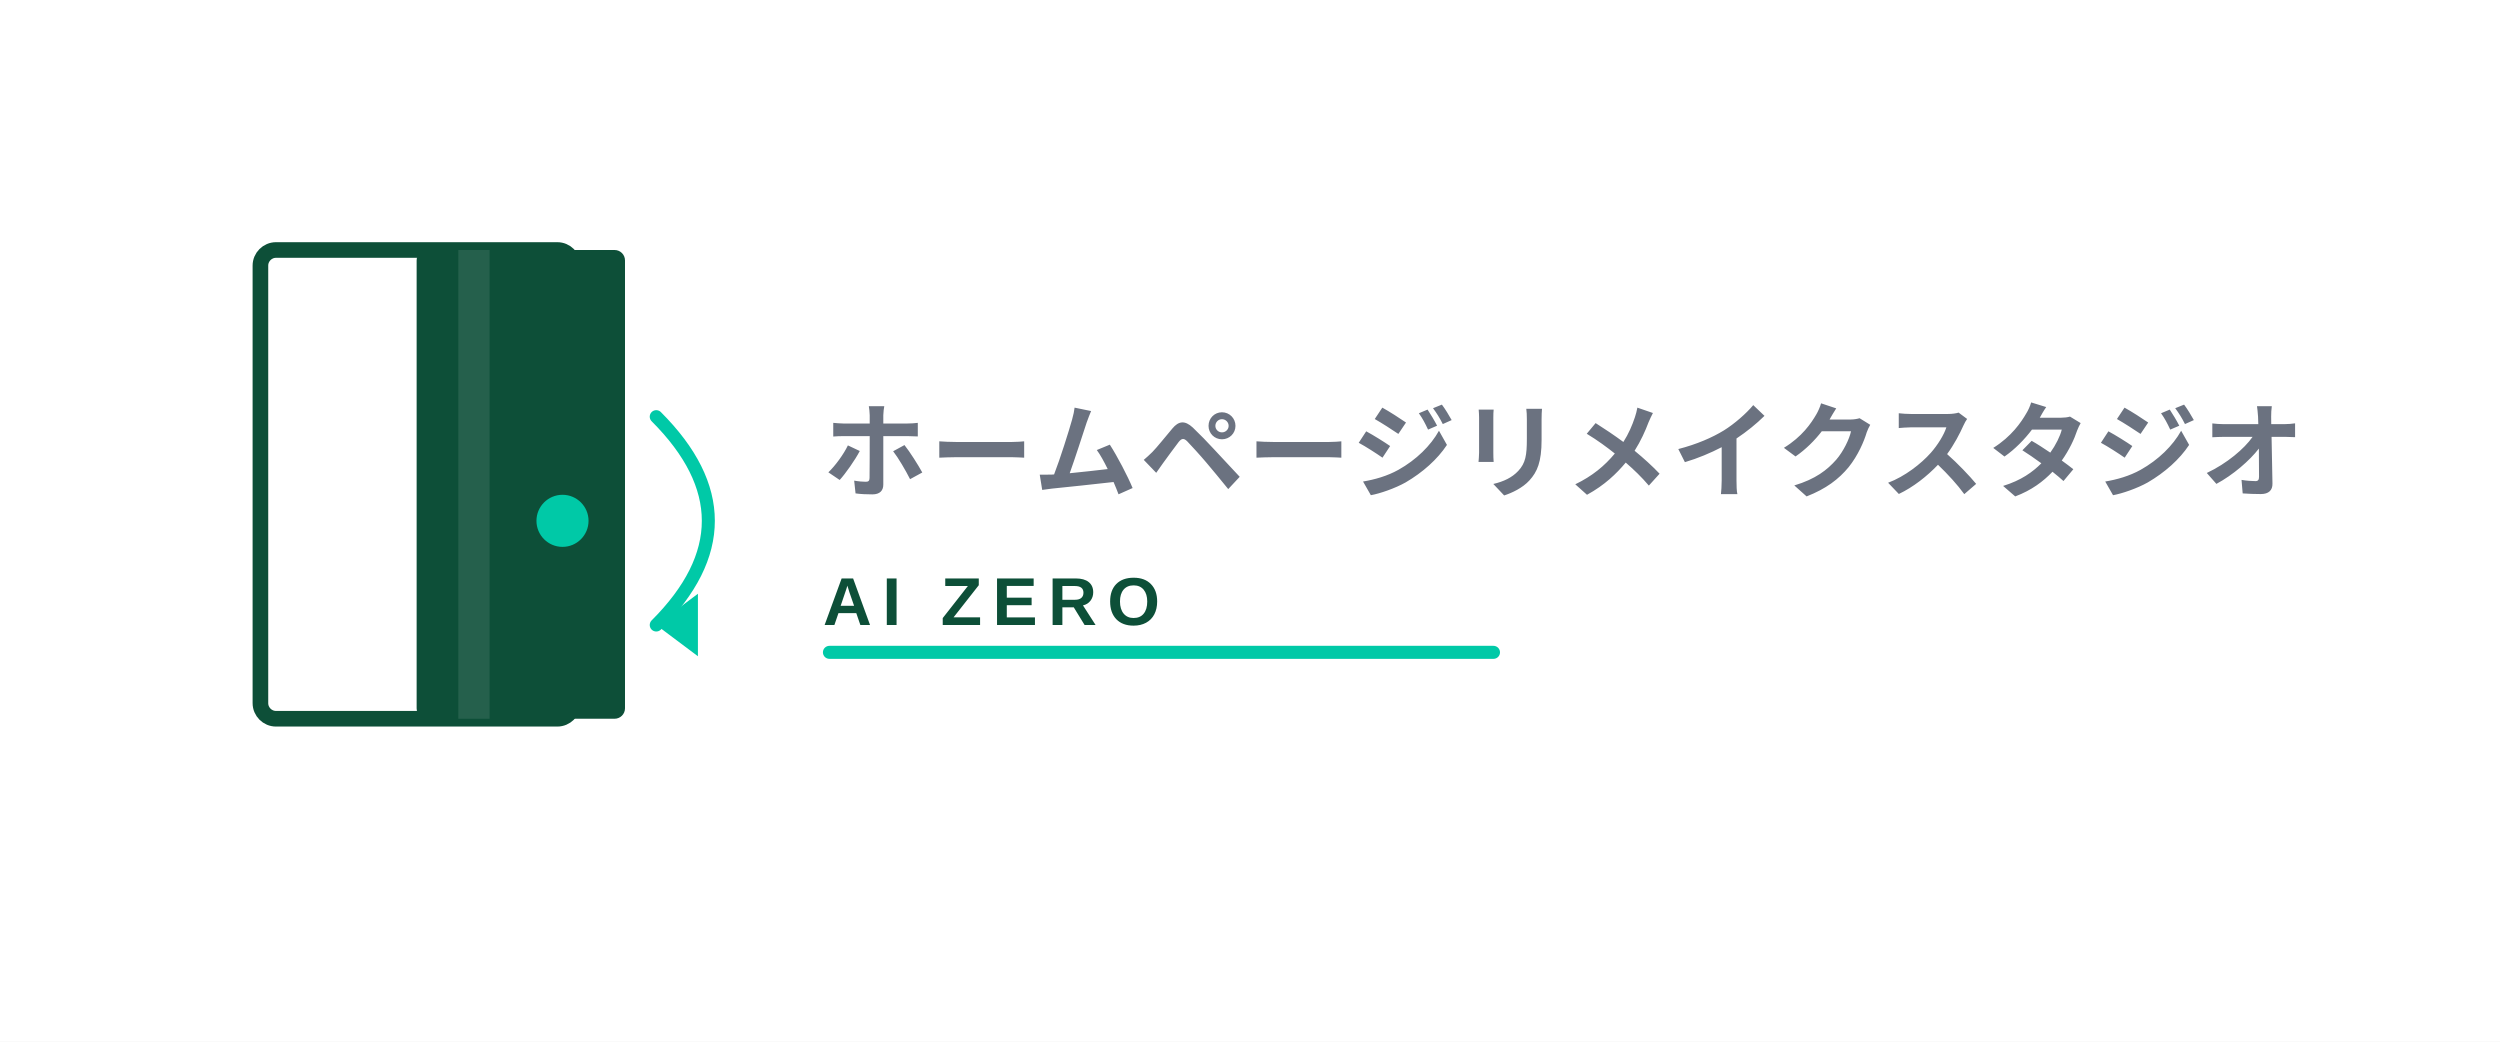
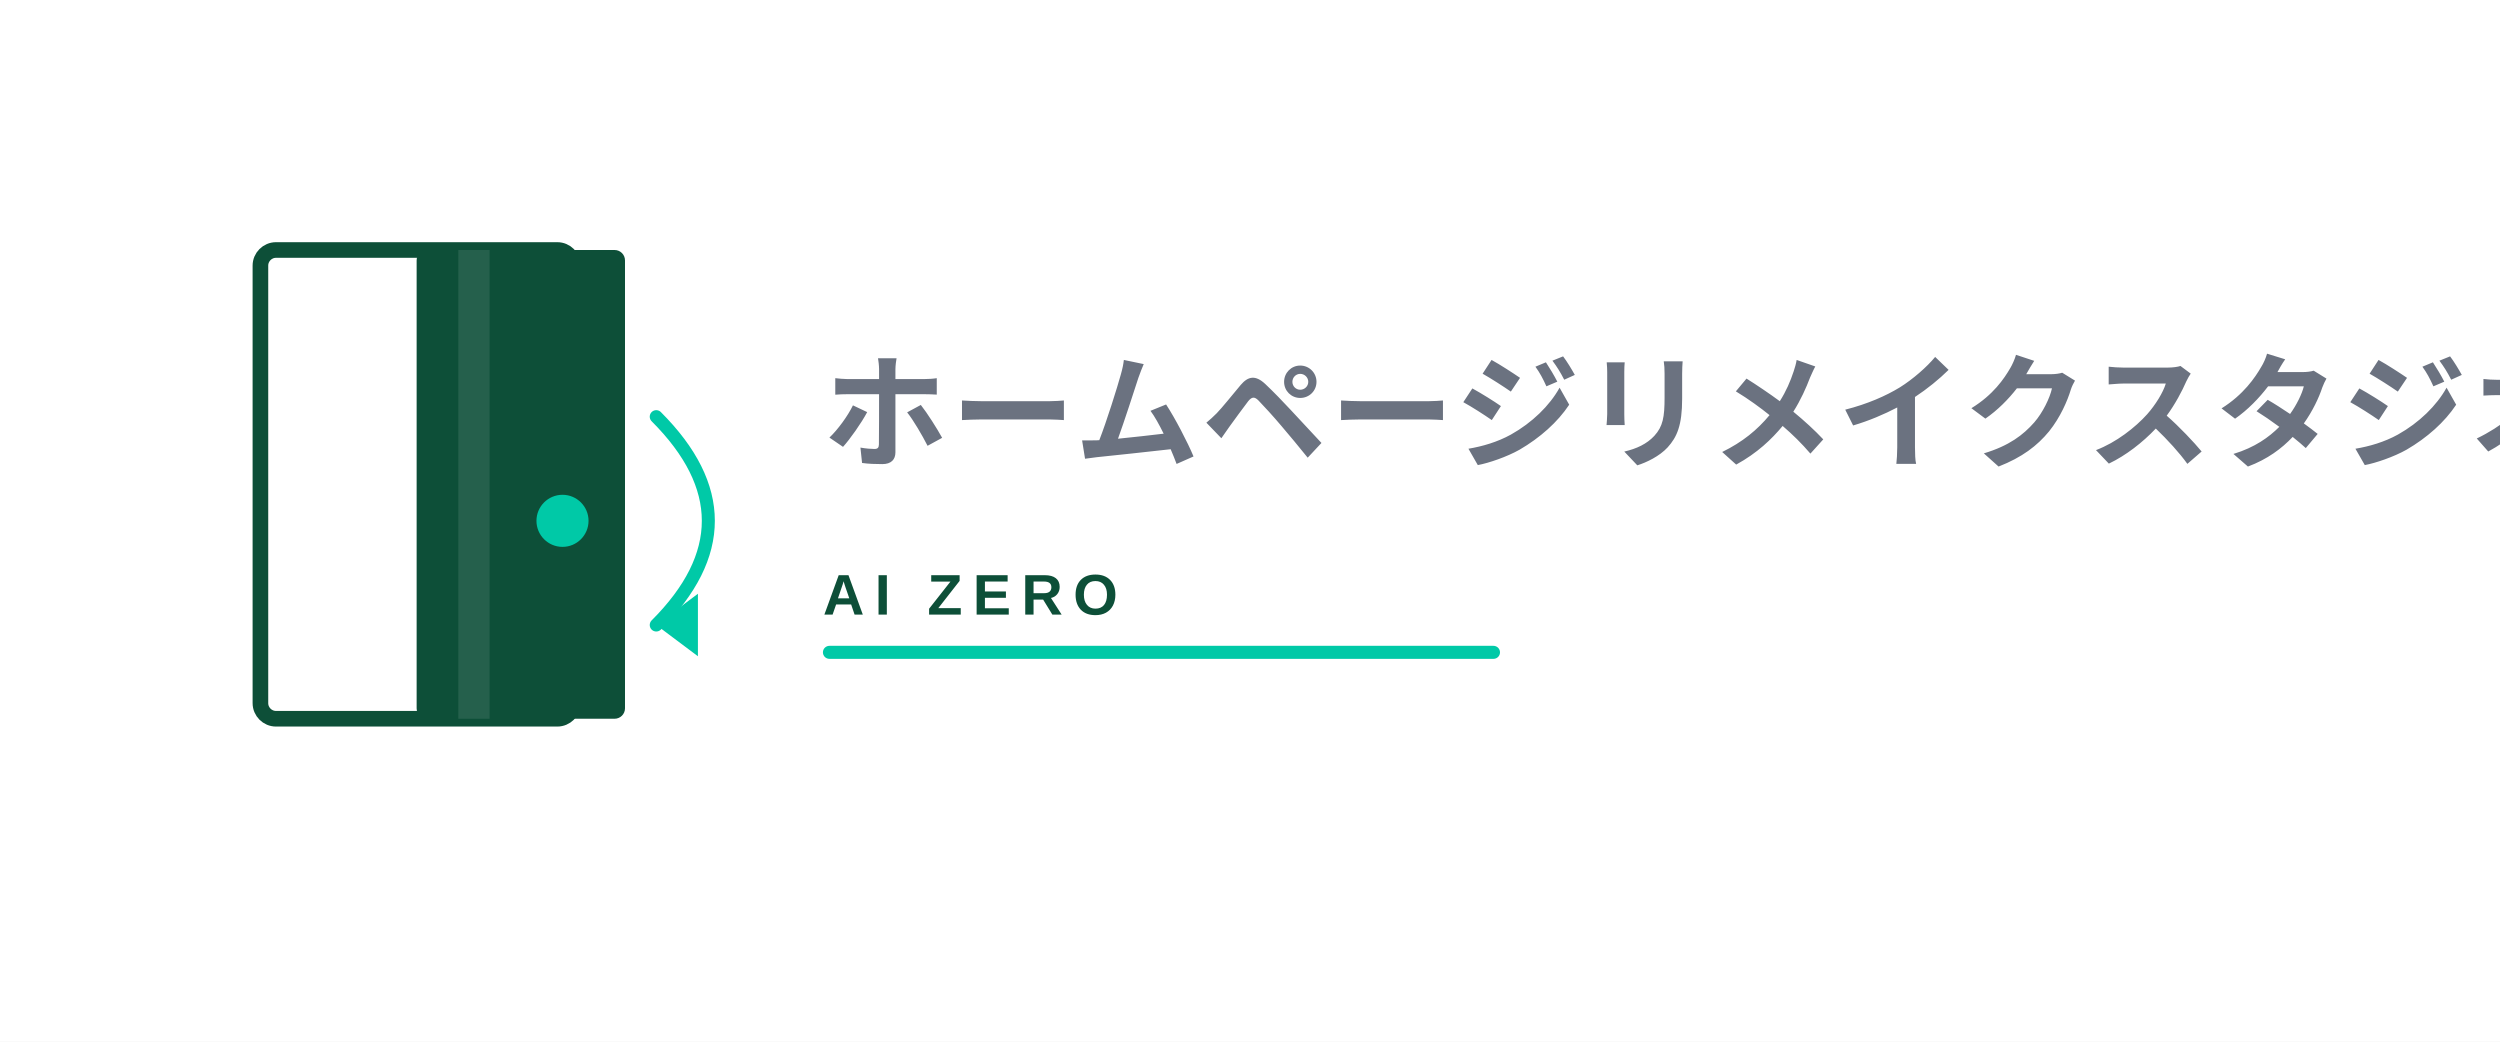
<svg xmlns="http://www.w3.org/2000/svg" viewBox="0 0 480 200" width="480" height="200">
  <rect width="480" height="200" fill="white" />
  <g transform="translate(90,100)">
    <rect x="-40" y="-52" width="60" height="90" rx="3" fill="none" stroke="#0D4F38" stroke-width="3" />
    <path d="M -10 -52 Q 30 -46 30 0 Q 30 38 -10 38" fill="#0D4F38" opacity="0.15" />
    <rect x="-10" y="-52" width="40" height="90" rx="2" fill="#0D4F38" />
    <rect x="-2" y="-52" width="6" height="90" fill="rgba(255,255,255,0.1)" />
    <circle cx="18" cy="0" r="5" fill="#00C9A7" />
    <path d="M 36 -20 Q 56 0 36 20" fill="none" stroke="#00C9A7" stroke-width="2.5" stroke-linecap="round" />
    <polygon points="36,20 44,14 44,26" fill="#00C9A7" />
  </g>
  <rect x="158" y="124" width="130" height="2.5" fill="#00C9A7" rx="1.25" />
-   <text x="158.0" y="94" font-family="'Helvetica Neue', Arial, 'Noto Sans JP', sans-serif" font-size="20" font-weight="800" fill="#6B7280" letter-spacing="0.5">ホームページリメイクスタジオ</text>
-   <text x="158.0" y="120" font-family="'Helvetica Neue', Arial, sans-serif" font-size="13" font-weight="600" fill="#0D4F38" letter-spacing="2">AI ZERO</text>
+   <text x="158.0" y="88" font-family="'Helvetica Neue', Arial, 'Noto Sans JP', sans-serif" font-size="24" font-weight="800" fill="#6B7280" letter-spacing="0.5">ホームページリメイクスタジオ</text>
+   <text x="158.0" y="118" font-family="'Helvetica Neue', Arial, sans-serif" font-size="11" font-weight="600" fill="#0D4F38" letter-spacing="2">AI ZERO</text>
</svg>
